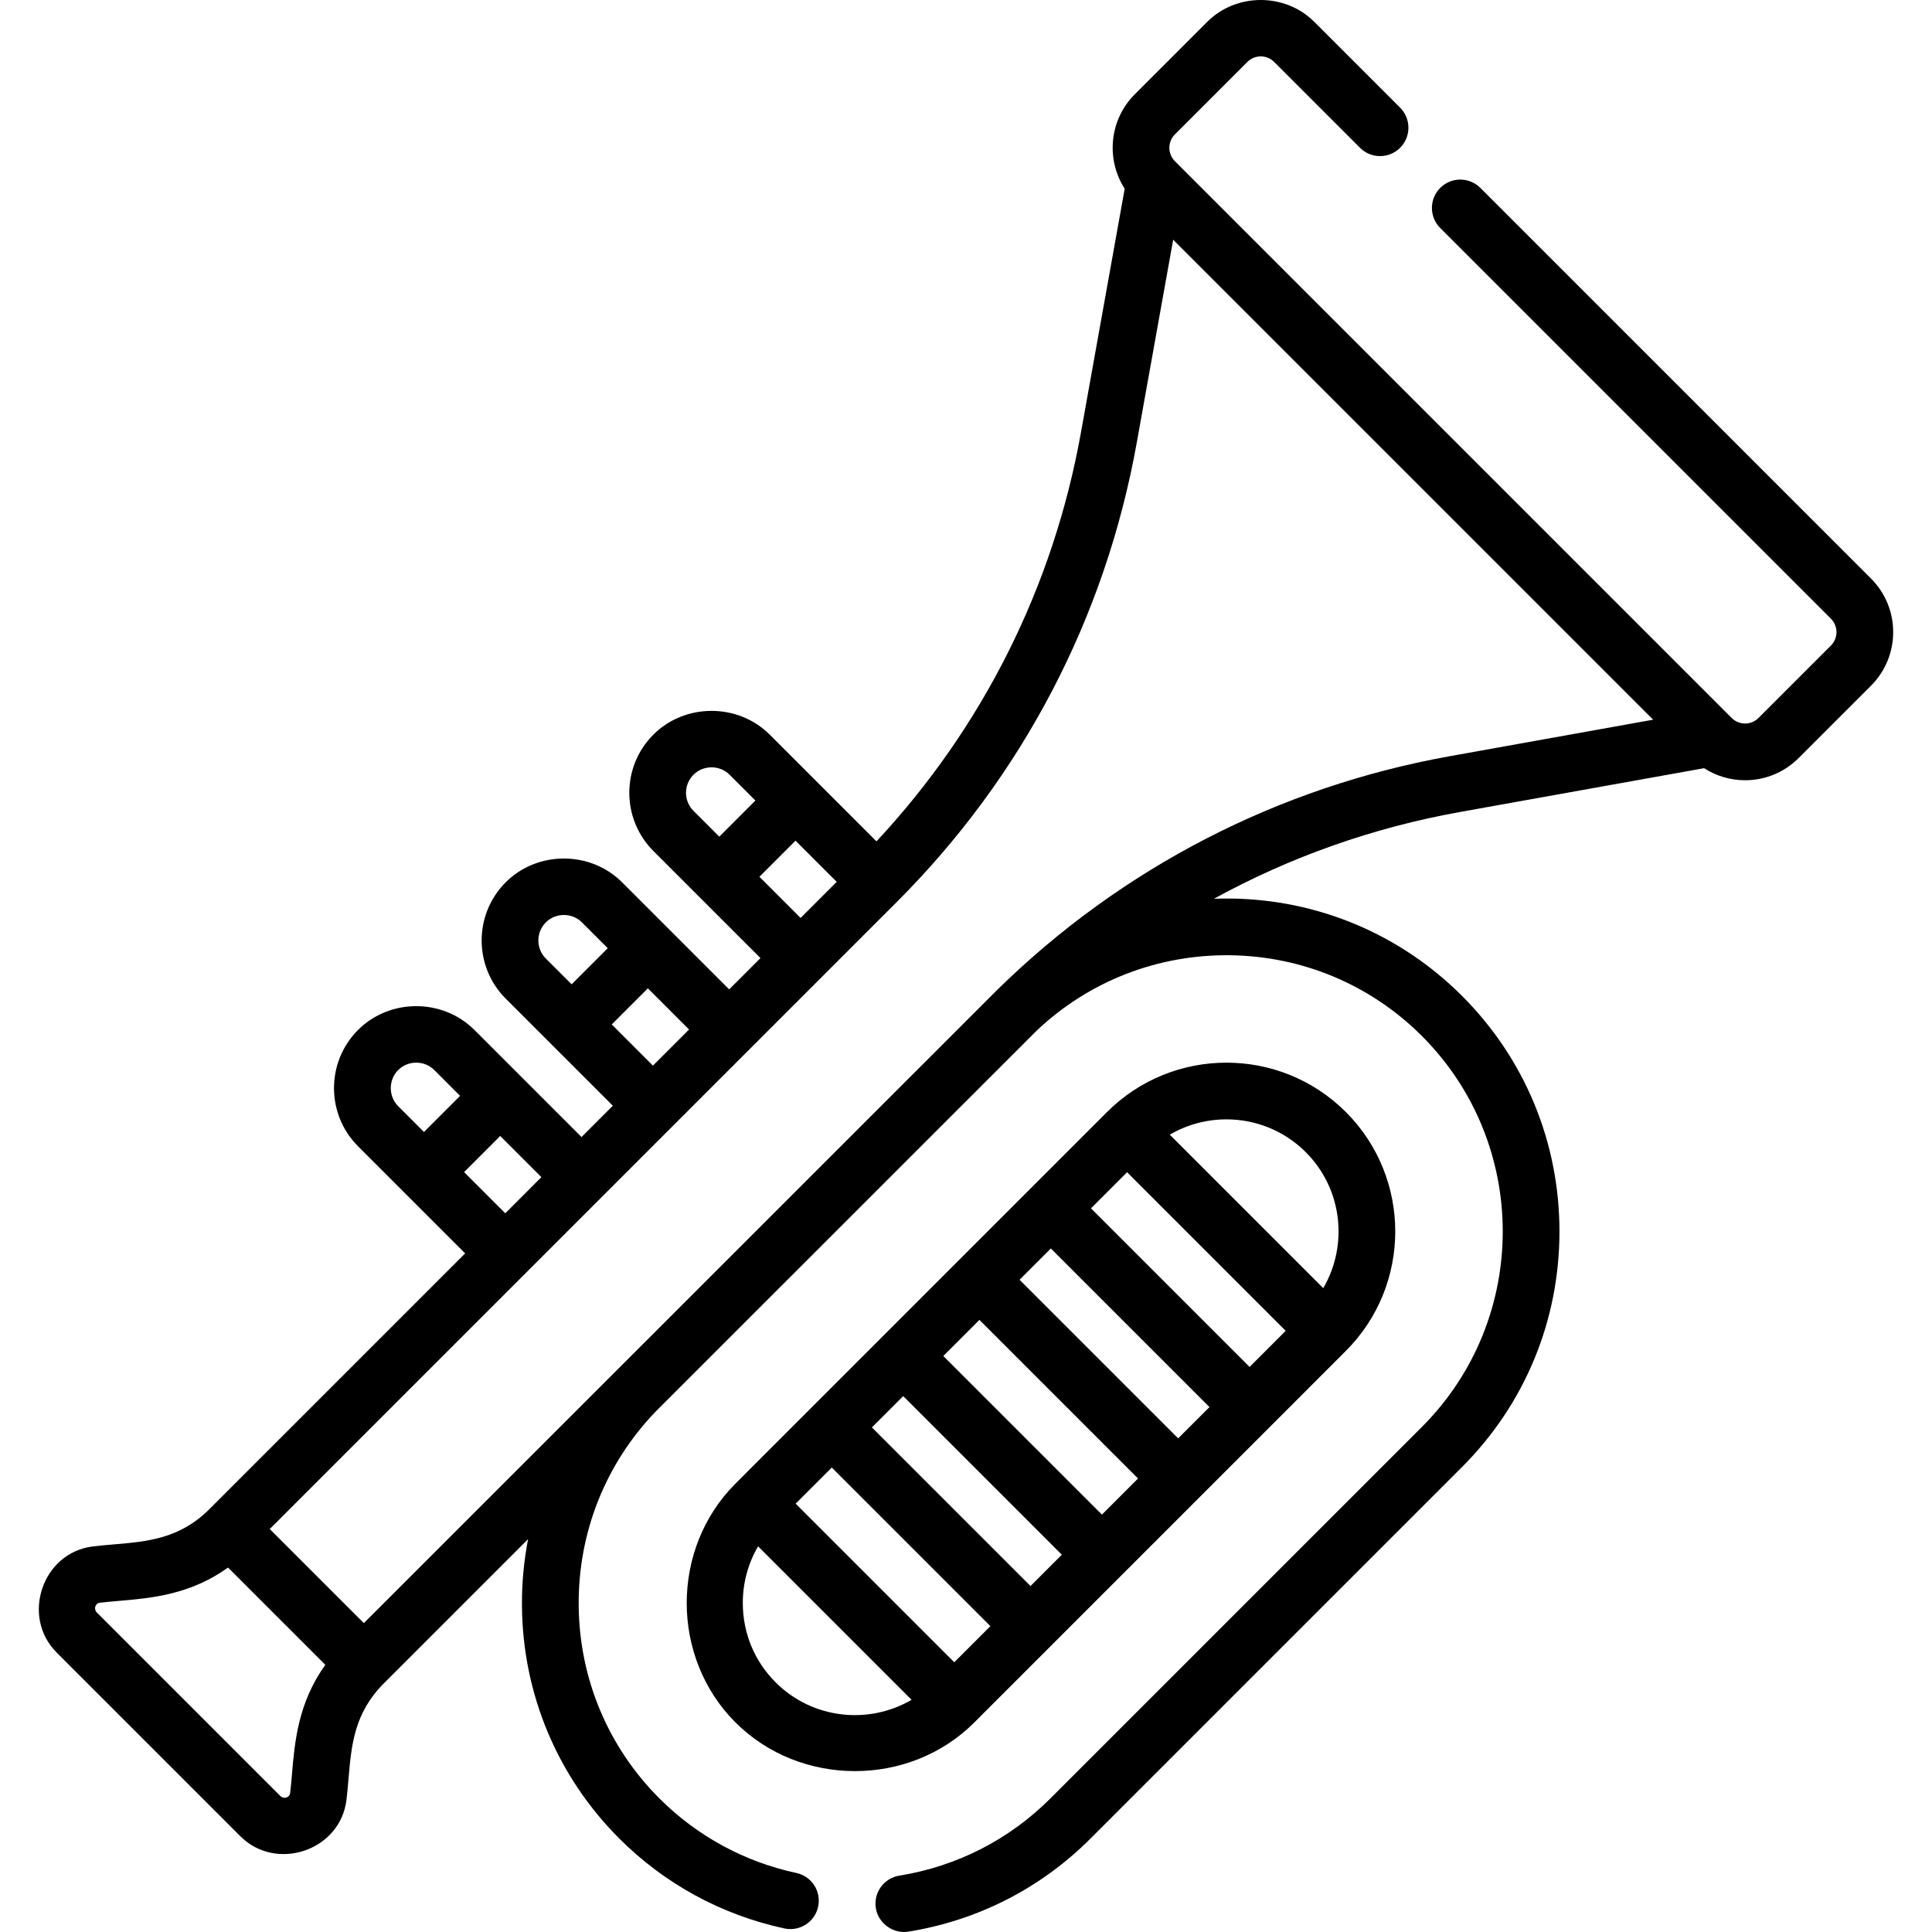
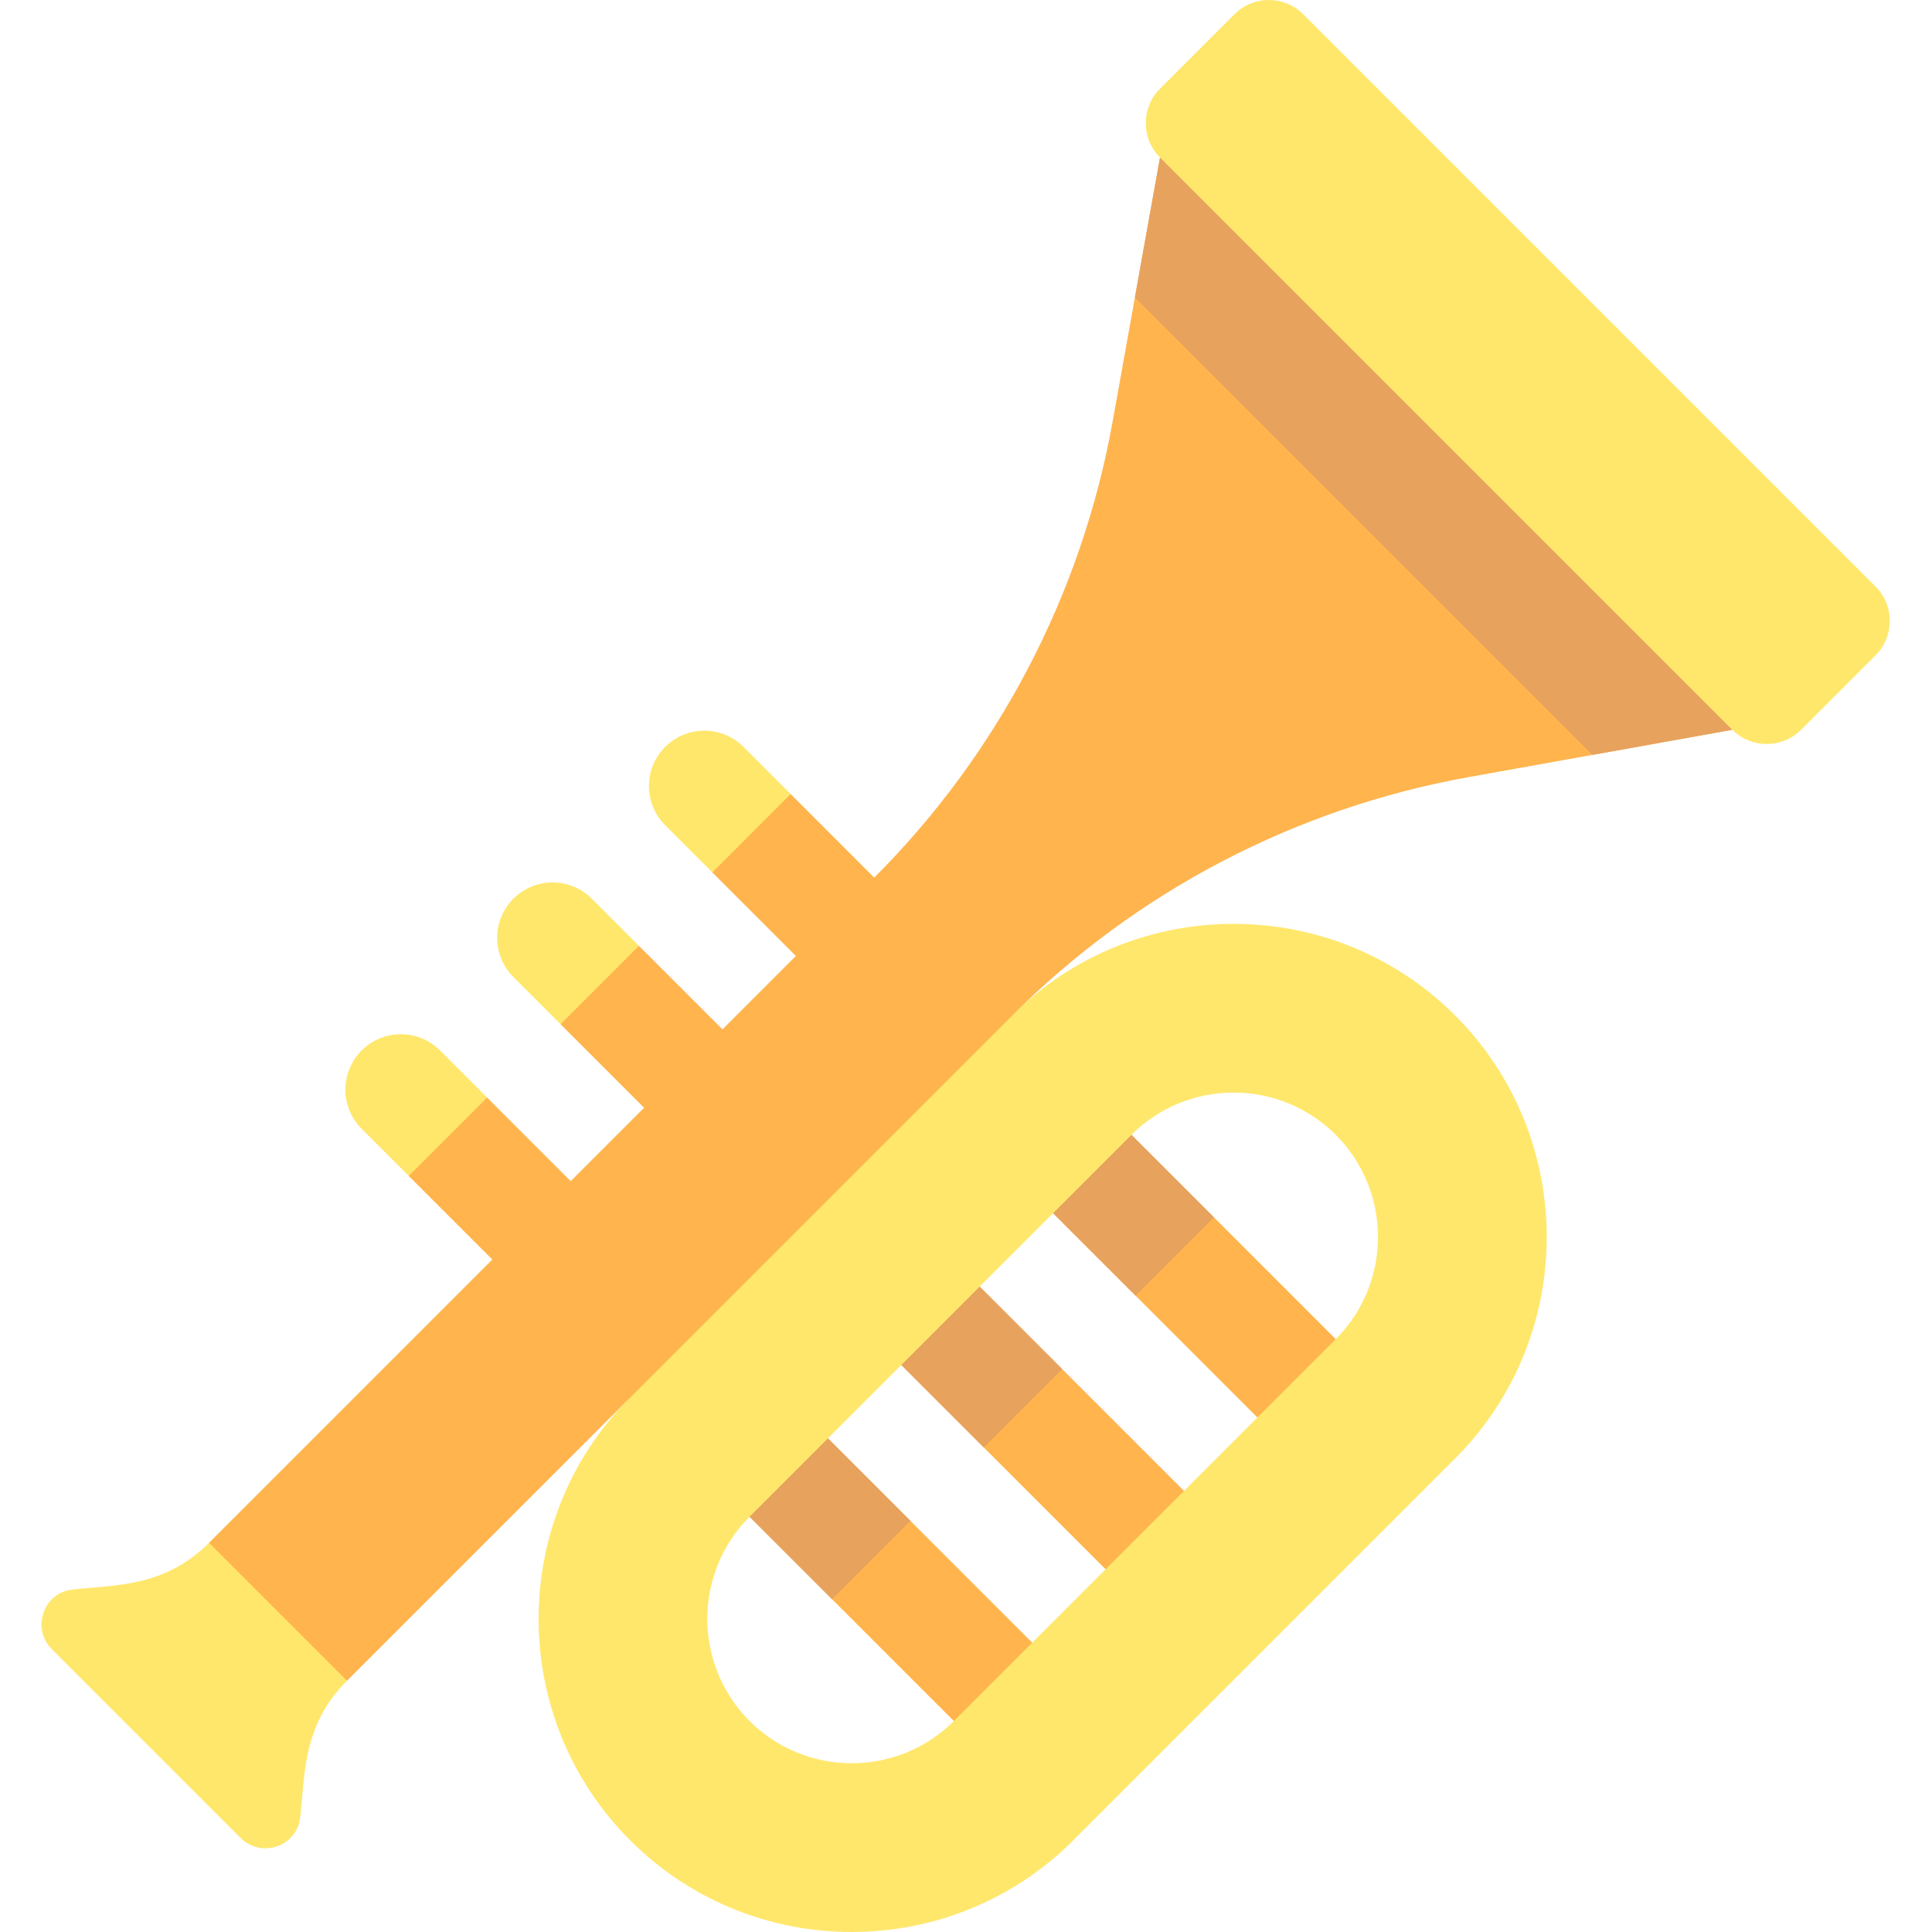
- <svg xmlns="http://www.w3.org/2000/svg" version="1.1" id="Layer_1" x="0px" y="0px" viewBox="0 0 510.849 510.849" style="enable-background:new 0 0 510.849 510.849;" xml:space="preserve" width="512" height="512">
-   <g>
-     <path d="M391.424,49.683c-2.929-2.929-7.678-2.929-10.606,0c-2.929,2.929-2.929,7.678,0,10.606l103.307,103.307   c1.955,1.955,1.955,5.137,0,7.091l-19.155,19.155c-1.955,1.955-5.136,1.955-7.091,0L310.662,42.626   c-1.955-1.955-1.955-5.136,0-7.091l19.155-19.155c1.955-1.955,5.136-1.955,7.091,0l22.697,22.697c2.929,2.929,7.678,2.929,10.606,0   c2.929-2.929,2.929-7.678,0-10.606c0,0-22.685-22.685-22.697-22.697c-7.704-7.704-20.613-7.692-28.304,0l-19.155,19.155   c-6.773,6.774-7.658,17.232-2.671,24.979L285.8,114.456c-7.306,40.71-25.945,77.897-54.051,108.014   c0,0-28.206-28.205-28.226-28.225c-8.374-8.374-22.403-8.363-30.763,0c-8.482,8.481-8.482,22.282,0,30.764l28.321,28.321   l-8.279,8.279c0,0-28.304-28.304-28.321-28.321c-8.383-8.383-22.393-8.369-30.763,0c-8.482,8.481-8.482,22.282,0,30.764   l28.321,28.321l-8.279,8.279c0,0-28.301-28.301-28.321-28.321c-8.388-8.388-22.384-8.38-30.764,0   c-8.481,8.481-8.481,22.282,0,30.763l28.321,28.321l-67.58,67.58c-7.875,7.875-16.343,8.598-25.31,9.363   c-1.816,0.155-3.695,0.315-5.535,0.538c-13.391,1.621-19.09,18.559-9.594,28.057c0,0,48.537,48.537,48.575,48.575   c9.514,9.514,26.437,3.791,28.056-9.593c0.223-1.84,0.384-3.719,0.539-5.535c0.766-8.967,1.489-17.436,9.366-25.313l38.119-38.119   c-1.111,5.749-1.667,11.646-1.619,17.631c0.186,23.272,9.331,45.131,25.749,61.549c11.98,11.981,27.078,20.198,43.66,23.762   c4.048,0.871,8.038-1.707,8.909-5.756c0.871-4.05-1.707-8.039-5.756-8.909c-13.752-2.956-26.271-9.77-36.206-19.704   c-13.617-13.617-21.202-31.751-21.356-51.063c-0.154-19.267,7.095-37.484,20.414-51.306l100.749-100.72   c13.845-13.061,31.976-20.107,51.105-19.868c19.17,0.249,37.173,7.832,50.693,21.351c28.497,28.497,28.497,74.865,0,103.363   l-98.243,98.242c-10.892,10.892-24.703,17.949-39.939,20.407c-4.089,0.66-6.869,4.51-6.21,8.599c0.648,4.02,4.59,6.853,8.599,6.21   c18.369-2.964,35.021-11.474,48.156-24.609l98.243-98.242c16.614-16.613,25.763-38.734,25.763-62.288s-9.149-45.675-25.763-62.288   c-16.301-16.301-38.001-25.443-61.105-25.743c-1.503-0.019-3.001,0.003-4.493,0.059c20.134-11.048,42.037-18.809,65.068-22.942   l64.546-11.584c3.201,2.07,6.927,3.19,10.829,3.19c5.346,0,10.372-2.082,14.152-5.862l19.155-19.155   c7.803-7.803,7.803-20.5,0-28.304L391.424,49.683z M183.367,204.851c2.609-2.609,6.946-2.605,9.55,0l6.824,6.824l-9.55,9.55   l-6.824-6.824C180.734,211.769,180.734,207.485,183.367,204.851z M200.797,231.833l9.551-9.551l10.891,10.891l-9.551,9.551   L200.797,231.833z M144.324,243.894c2.608-2.609,6.945-2.607,9.551,0l6.824,6.824l-9.551,9.551l-6.824-6.824   C141.691,250.812,141.691,246.528,144.324,243.894z M161.754,270.876l9.551-9.551l10.891,10.891l-9.551,9.551L161.754,270.876z    M105.282,282.937c2.611-2.611,6.943-2.606,9.55,0l6.824,6.824l-9.55,9.55c0,0-6.808-6.808-6.824-6.824   C102.677,289.883,102.685,285.534,105.282,282.937z M122.712,309.918l9.55-9.55l10.891,10.89l-9.55,9.55L122.712,309.918z    M77.2,469.123c-0.15,1.765-0.293,3.432-0.483,5.009c-0.151,1.239-1.731,1.617-2.559,0.789c0,0-48.575-48.575-48.576-48.576   c-0.843-0.844-0.441-2.41,0.791-2.557c1.577-0.191,3.244-0.333,5.009-0.484c8.56-0.73,18.876-1.612,28.916-8.819l25.723,25.723   C78.813,450.246,77.932,460.563,77.2,469.123z M383.399,199.94c-45.439,8.155-86.774,29.505-119.702,61.779L96.206,429.179   l-24.881-24.881l165.823-165.823c33.195-33.195,55.124-75.165,63.416-121.37l9.641-53.724l126.917,126.917L383.399,199.94z" />
-     <path d="M355.868,357.196c17.412-17.412,17.412-45.743,0-63.155c-17.411-17.411-45.738-17.412-63.155,0   c0,0-98.199,98.199-98.242,98.243c-17.198,17.198-17.184,45.971,0,63.155c17.085,17.084,45.922,17.234,63.155,0L355.868,357.196z    M219.931,388.037l41.942,41.941l-9.551,9.551l-41.941-41.942L219.931,388.037z M230.538,377.43l8.279-8.279l41.942,41.942   l-8.279,8.279L230.538,377.43z M277.86,330.108l41.942,41.942l-8.279,8.279l-41.942-41.942L277.86,330.108z M330.408,361.443   l-41.942-41.941l9.551-9.551l41.942,41.942L330.408,361.443z M291.365,400.486l-41.942-41.941l9.551-9.551l41.941,41.942   L291.365,400.486z M324.291,295.975c7.595,0,15.189,2.891,20.971,8.672c9.732,9.732,11.271,24.599,4.622,35.958l-40.581-40.581   C313.914,297.327,319.102,295.975,324.291,295.975z M205.077,444.832c-5.59-5.59-8.669-13.037-8.669-20.971   c0-5.359,1.41-10.495,4.045-14.988l40.581,40.581C229.676,456.103,214.809,454.564,205.077,444.832z" />
+ <svg xmlns="http://www.w3.org/2000/svg" height="512pt" viewBox="-11 0 512 512" width="512pt">
+   <g fill="#ffe76c">
+     <path d="m44.391 408.867c-12.02 12.02-25.254 11.066-36.309 12.406-7.641.926-10.789 10.328-5.348 15.77l50.039 50.043c5.441 5.441 14.844 2.289 15.77-5.352 1.34-11.051.387-24.289 12.406-36.309l-6.09-30.465zm0 0" />
+     <path d="m84.836 278.379c-5.734 5.734-5.734 15.031 0 20.766l12.492 12.492 18-2.766 2.766-18-12.492-12.492c-5.734-5.734-15.031-5.734-20.766 0zm0 0" />
+     <path d="m165.277 197.938c5.734-5.734 15.031-5.734 20.766 0l12.492 12.492-2.766 18-18 2.766-12.492-12.492c-5.734-5.734-5.734-15.031 0-20.766zm0 0" />
+     <path d="m125.055 238.156c-5.734 5.734-5.734 15.031 0 20.766l12.496 12.492 17.996-2.766 2.77-17.996-12.496-12.496c-5.734-5.734-15.027-5.734-20.766 0zm0 0" />
  </g>
+   <path d="m97.324 311.637 20.766-20.766 157.43 157.43-20.766 20.762zm0 0" fill="#ffb44d" />
+   <path d="m137.547 271.418 20.766-20.766 157.426 157.426-20.766 20.766zm0 0" fill="#ffb44d" />
+   <path d="m177.77 231.195 20.762-20.766 157.43 157.43-20.766 20.762zm0 0" fill="#ffb44d" />
+   <path d="m233.98 245.875-28.254 13.277 84.211 84.211 20.766-20.766zm0 0" fill="#e7a25d" />
+   <path d="m229.203 321.539-19.848 21.684 40.363 40.363 20.766-20.766zm0 0" fill="#e7a25d" />
+   <path d="m146.051 318.828-13.277 28.254 76.723 76.723 20.766-20.766zm0 0" fill="#e7a25d" />
+   <path d="m257.215 269.105-68.855 32.352-32.352 68.855c-32.371 32.371-32.371 85.043 0 117.41 32.367 32.371 85.039 32.371 117.406 0l101.211-101.207c32.367-32.371 32.367-85.039 0-117.41-32.371-32.367-85.043-32.367-117.41 0zm85.77 85.773-101.207 101.207c-14.926 14.926-39.211 14.926-54.133 0-14.926-14.926-14.926-39.211 0-54.137l101.207-101.207c14.926-14.926 39.207-14.922 54.133 0 14.926 14.926 14.926 39.211 0 54.137zm0 0" fill="#ffe76c" />
+   <path d="m296.414 41.738-12.543 69.902c-8.223 45.816-30.273 88.02-63.188 120.934l-176.293 176.293 36.559 36.555 176.289-176.289c32.918-32.914 75.117-54.965 120.938-63.188l69.898-12.547-56.848-94.809zm0 0" fill="#ffb44d" />
+   <path d="m289.766 78.797 121.254 121.254 37.055-6.652-56.848-94.809-94.812-56.852zm0 0" fill="#e7a25d" />
+   <path d="m316.148 3.777-19.734 19.73c-5.035 5.035-5.035 13.199 0 18.23l151.66 151.66c5.035 5.035 13.195 5.035 18.23 0l19.734-19.73c5.035-5.035 5.035-13.199 0-18.23l-151.66-151.66c-5.035-5.035-13.195-5.035-18.23 0zm0 0" fill="#ffe76c" />
</svg>
